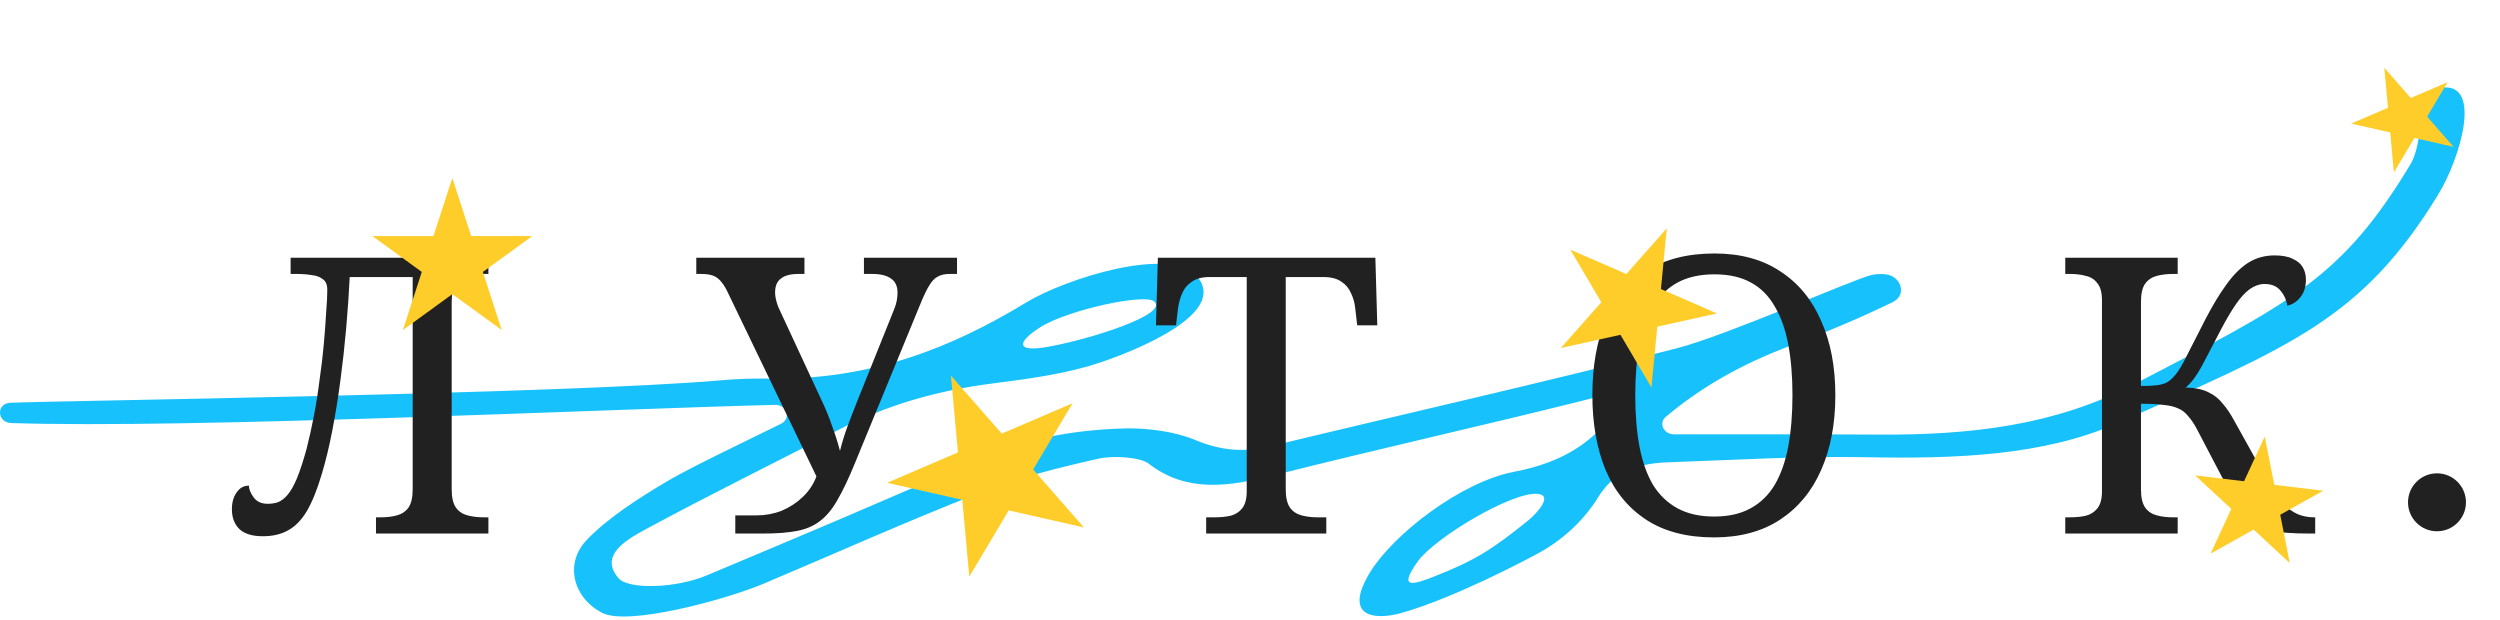
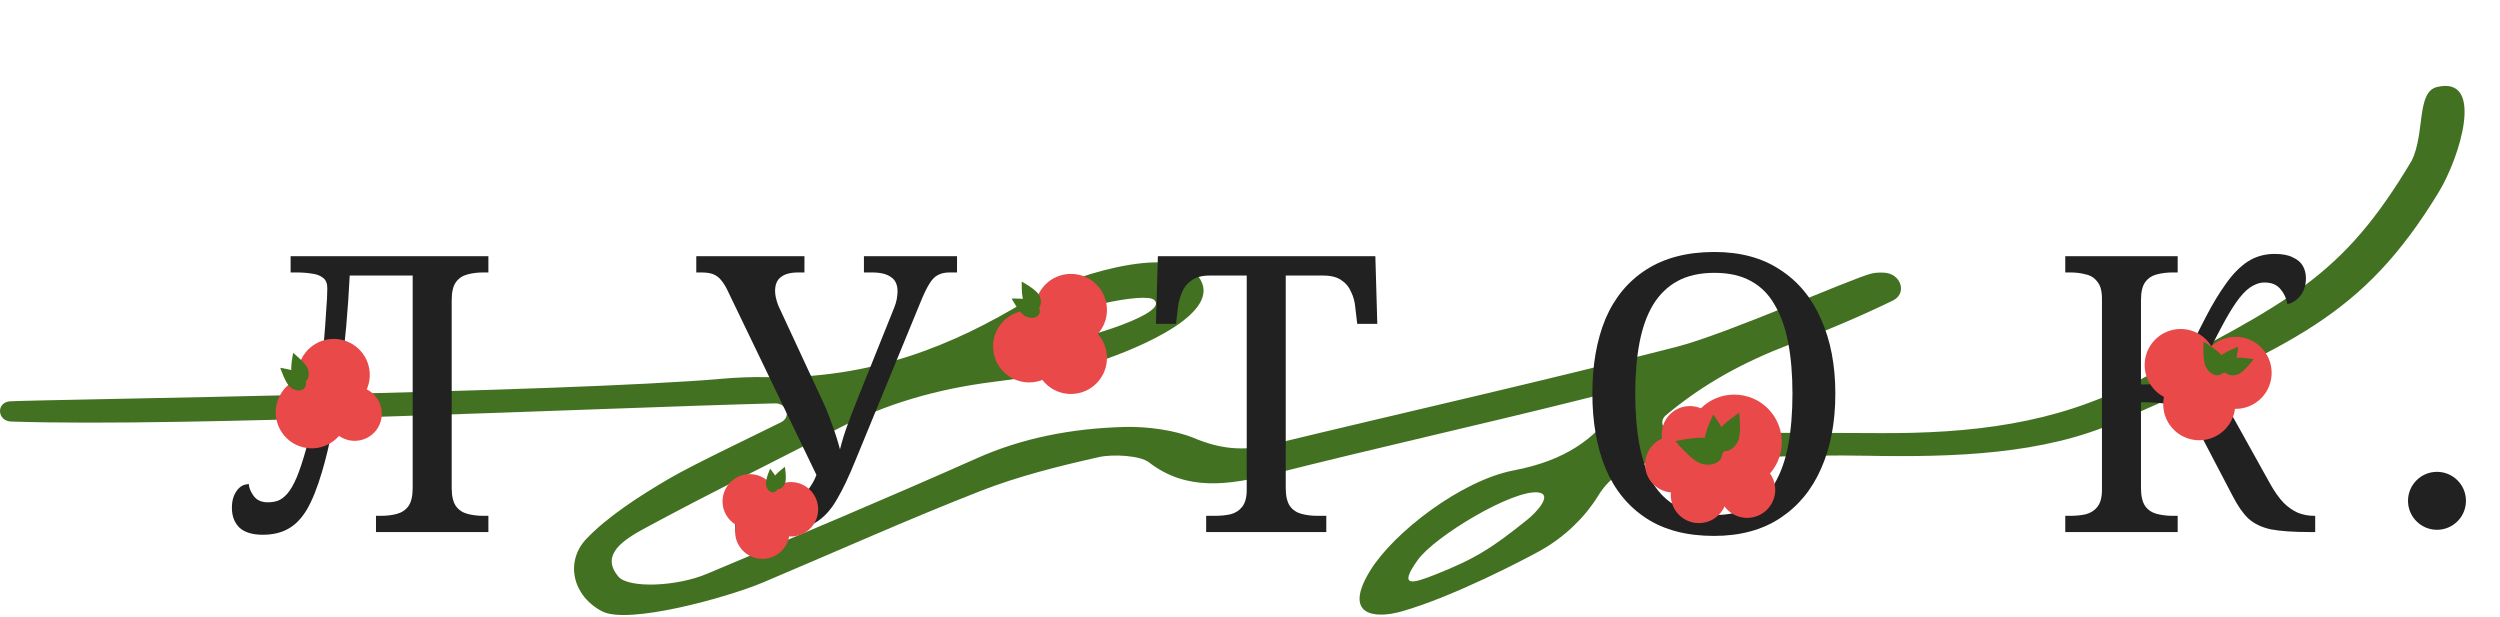
- <svg xmlns="http://www.w3.org/2000/svg" width="706" height="175" viewBox="0 0 706 175" fill="none">
-   <path d="M470.438 117.701C468.306 119.466 469.799 122.648 472.724 122.648H477.934C495.392 122.675 512.819 122.622 530.278 122.729C556.724 122.916 580.398 120.081 602.548 108.582C646.848 85.53 661.467 78.724 681.118 45.697C684.836 37.942 682.398 26.389 688.187 24.999C701.745 21.709 694.829 44.708 688.553 54.923C667.103 90.009 647.153 97.751 597.856 119.546C577.046 128.746 552.001 129.601 526.926 129.12C508.28 128.746 489.542 129.922 470.895 130.564C460.871 130.912 455.052 134.228 451.213 140.592C447.74 146.235 442.073 151.958 435.035 155.889C430.8 158.269 410.294 168.992 395.822 173.084C387.961 175.303 379.217 174.154 386.926 161.585C393.659 150.647 412.762 136.073 427.448 133.265C442.134 130.457 449.964 124.467 456.301 116.097C457.977 113.904 455.631 111.069 452.736 111.711C450.39 112.246 448.319 112.807 446.369 113.289C417.424 120.509 388.601 126.927 359.687 134.228C347.012 137.437 335.069 139.228 324.405 130.938C322.059 129.12 314.503 128.585 310.39 129.494C298.842 132.062 287.234 135.03 276.845 139.095C256.4 147.091 236.688 155.942 215.421 164.928C204.849 169.34 177.366 176.828 170.085 173.084C161.736 168.778 159.421 159.071 165.636 152.546C171.395 146.476 180.383 140.592 189.097 135.511C196.074 131.473 210.516 124.654 220.54 119.68C223.495 118.209 222.246 114.251 218.833 114.332C169.506 115.588 52.965 121.124 3.15 119.466C-0.841 119.332 -1.146 114.037 2.845 113.743C2.876 113.743 2.906 113.743 2.937 113.743C14.515 113.182 159.055 111.283 203.843 107.379C208.109 107.004 212.405 106.844 216.701 106.924C246.133 107.486 269.197 97.939 289.885 85.37C300.488 78.925 330.742 68.95 338.299 78.364C346.464 88.552 321.145 98.901 310.42 102.458C301.402 105.48 290.829 106.951 280.714 108.234C264.414 110.267 250.124 114.545 237.206 121.178C218.986 130.564 200.461 139.683 182.576 149.337C176.239 152.733 169.323 157.012 174.655 163.27C177.458 166.559 190.955 166.158 199.699 162.441C225.201 151.744 250.703 141.02 275.717 129.895C288.483 124.173 302.499 121.391 317.58 120.99C324.131 120.83 331.778 121.9 337.171 124.119C344.544 127.194 350.943 127.917 358.986 125.964C397.193 116.738 435.705 108.074 473.577 98.34C487.775 94.676 523.179 78.925 528.51 77.668C529.607 77.401 530.826 77.347 532.106 77.427C536.798 77.641 538.687 83.231 534.604 85.263C534.574 85.29 534.543 85.29 534.513 85.316C525.25 89.809 515.47 93.954 505.385 97.698C492.345 102.699 481.133 108.742 470.438 117.701ZM434.486 139.496C427.448 138.482 405.16 151.862 400.377 158.548C394.618 166.597 399.204 165.088 405.115 162.761C416.754 158.215 421.69 154.899 431.287 147.198C433.877 145.138 438.569 140.084 434.486 139.496ZM295.796 97.965C307.77 95.853 330.103 88.766 325.959 85.156C323.552 82.749 301.31 87.536 293.663 92.483C286.99 96.762 287.021 99.516 295.796 97.965Z" fill="#17C1FB" />
-   <circle cx="688.206" cy="141.85" r="8.182" fill="#212121" />
-   <path d="M74.214 151.435C71.305 151.435 69.123 150.78 67.669 149.471C66.214 148.09 65.487 146.199 65.487 143.799C65.487 141.908 65.923 140.344 66.796 139.108C67.669 137.799 68.832 137.144 70.287 137.144C70.287 138.09 70.723 139.181 71.596 140.417C72.469 141.653 73.814 142.271 75.632 142.271C76.65 142.271 77.596 142.126 78.469 141.835C79.414 141.471 80.323 140.781 81.196 139.762C82.069 138.744 82.941 137.217 83.814 135.181C84.687 133.071 85.596 130.308 86.541 126.89C87.269 124.053 87.96 120.962 88.614 117.617C89.269 114.199 89.814 110.744 90.25 107.253C90.76 103.762 91.159 100.381 91.45 97.108C91.741 93.835 91.959 90.89 92.105 88.272C92.323 85.581 92.432 83.435 92.432 81.835C92.432 80.454 92.032 79.472 91.232 78.89C90.432 78.235 89.378 77.835 88.069 77.69C86.76 77.472 85.305 77.363 83.705 77.363H82.069V72.781H137.923V77.363H136.505C134.905 77.363 133.414 77.544 132.032 77.908C130.65 78.272 129.559 78.999 128.759 80.09C127.959 81.181 127.559 82.89 127.559 85.217V138.235C127.559 140.49 127.959 142.199 128.759 143.362C129.559 144.453 130.65 145.18 132.032 145.544C133.414 145.908 134.905 146.09 136.505 146.09H137.923V150.671H106.178V146.09H107.596C109.268 146.09 110.759 145.908 112.068 145.544C113.45 145.18 114.541 144.453 115.341 143.362C116.141 142.199 116.541 140.49 116.541 138.235V78.235H98.759C98.541 82.744 98.214 87.508 97.778 92.526C97.341 97.472 96.796 102.417 96.141 107.362C95.487 112.308 94.723 117.035 93.85 121.544C92.978 126.053 91.996 130.126 90.905 133.762C89.596 138.199 88.178 141.726 86.65 144.344C85.123 146.89 83.341 148.708 81.305 149.799C79.341 150.89 76.978 151.435 74.214 151.435ZM207.648 150.671V145.544H213.648C216.121 145.544 218.484 145.108 220.739 144.235C222.993 143.29 224.993 141.981 226.739 140.308C228.484 138.635 229.757 136.708 230.557 134.526L205.793 83.144C205.139 81.69 204.484 80.563 203.83 79.763C203.175 78.89 202.412 78.272 201.539 77.908C200.666 77.544 199.503 77.363 198.048 77.363H196.63V72.781H227.175V77.363H225.43C223.248 77.363 221.612 77.799 220.521 78.672C219.43 79.472 218.884 80.781 218.884 82.599C218.884 83.181 218.957 83.799 219.102 84.453C219.248 85.108 219.466 85.835 219.757 86.635L231.757 112.49C232.993 115.035 234.048 117.581 234.921 120.126C235.866 122.671 236.63 125.071 237.211 127.326C237.793 124.999 238.484 122.744 239.284 120.562C240.084 118.381 241.066 115.835 242.23 112.926L252.484 87.399C252.848 86.526 253.102 85.69 253.248 84.89C253.393 84.017 253.466 83.29 253.466 82.708C253.466 80.817 252.848 79.472 251.611 78.672C250.448 77.799 248.666 77.363 246.266 77.363H243.975V72.781H270.266V77.363H268.193C266.811 77.363 265.684 77.617 264.811 78.126C263.939 78.563 263.139 79.399 262.411 80.635C261.684 81.799 260.848 83.544 259.902 85.872L241.466 130.708C239.721 134.999 238.084 138.453 236.557 141.071C235.102 143.69 233.466 145.69 231.648 147.071C229.902 148.453 227.757 149.399 225.212 149.908C222.666 150.417 219.466 150.671 215.612 150.671H207.648ZM340.621 150.671V146.09H343.13C344.73 146.09 346.184 145.944 347.493 145.653C348.875 145.29 349.966 144.599 350.766 143.581C351.639 142.49 352.075 140.89 352.075 138.781V78.235H341.603C339.493 78.235 337.821 78.672 336.584 79.544C335.348 80.344 334.439 81.435 333.857 82.817C333.275 84.126 332.875 85.581 332.657 87.181L332.112 91.872H326.439L326.984 72.781H388.402L388.948 91.872H383.275L382.73 87.181C382.584 85.581 382.184 84.126 381.53 82.817C380.948 81.435 380.039 80.344 378.802 79.544C377.566 78.672 375.857 78.235 373.675 78.235H363.093V138.235C363.093 140.49 363.493 142.199 364.293 143.362C365.093 144.453 366.184 145.18 367.566 145.544C368.948 145.908 370.439 146.09 372.039 146.09H374.548V150.671H340.621ZM484.047 151.762C476.338 151.762 469.938 150.09 464.848 146.744C459.757 143.399 455.938 138.708 453.393 132.671C450.92 126.635 449.684 119.581 449.684 111.508C449.684 103.435 450.92 96.417 453.393 90.453C455.938 84.49 459.757 79.872 464.848 76.599C470.011 73.254 476.447 71.581 484.157 71.581C491.502 71.581 497.684 73.254 502.702 76.599C507.793 79.872 511.647 84.526 514.266 90.562C516.956 96.526 518.302 103.544 518.302 111.617C518.302 119.69 516.956 126.744 514.266 132.781C511.647 138.744 507.793 143.399 502.702 146.744C497.611 150.09 491.393 151.762 484.047 151.762ZM484.047 145.871C488.12 145.871 491.538 145.108 494.302 143.581C497.138 142.053 499.429 139.835 501.175 136.926C502.92 133.944 504.193 130.344 504.993 126.126C505.793 121.835 506.193 116.999 506.193 111.617C506.193 106.235 505.793 101.435 504.993 97.217C504.193 92.999 502.92 89.435 501.175 86.526C499.502 83.544 497.247 81.29 494.411 79.763C491.647 78.235 488.229 77.472 484.157 77.472C480.084 77.472 476.629 78.235 473.793 79.763C470.957 81.29 468.629 83.544 466.811 86.526C465.066 89.435 463.793 92.999 462.993 97.217C462.193 101.435 461.793 106.235 461.793 111.617C461.793 116.999 462.193 121.835 462.993 126.126C463.793 130.344 465.066 133.944 466.811 136.926C468.629 139.835 470.957 142.053 473.793 143.581C476.629 145.108 480.047 145.871 484.047 145.871ZM583.231 150.671V146.09H584.649C586.249 146.09 587.704 145.944 589.013 145.653C590.395 145.29 591.486 144.599 592.286 143.581C593.158 142.49 593.595 140.89 593.595 138.781V84.781C593.595 82.599 593.158 80.999 592.286 79.981C591.486 78.89 590.395 78.199 589.013 77.908C587.704 77.544 586.249 77.363 584.649 77.363H583.231V72.781H614.977V77.363H613.558C611.958 77.363 610.467 77.544 609.086 77.908C607.704 78.272 606.613 78.999 605.813 80.09C605.013 81.181 604.613 82.89 604.613 85.217V108.999C606.94 108.999 608.686 108.89 609.849 108.672C611.013 108.453 611.922 108.09 612.577 107.581C613.231 107.072 613.849 106.453 614.431 105.726C615.377 104.562 616.504 102.635 617.813 99.944C619.195 97.253 620.904 93.908 622.94 89.908C624.831 86.272 626.722 83.144 628.613 80.526C630.504 77.835 632.54 75.763 634.722 74.308C636.976 72.853 639.522 72.126 642.358 72.126C644.54 72.126 646.249 72.454 647.486 73.108C648.795 73.69 649.74 74.49 650.322 75.508C650.904 76.526 651.195 77.69 651.195 78.999C651.195 81.035 650.649 82.708 649.558 84.017C648.54 85.253 647.34 86.017 645.958 86.308C645.667 84.635 645.013 83.217 643.995 82.053C642.976 80.817 641.486 80.199 639.522 80.199C638.14 80.199 636.758 80.672 635.376 81.617C634.067 82.563 632.758 83.981 631.449 85.872C630.14 87.763 628.722 90.162 627.195 93.072C625.667 96.053 624.358 98.562 623.267 100.599C622.249 102.635 621.267 104.381 620.322 105.835C619.449 107.217 618.431 108.417 617.267 109.435C619.886 109.508 621.995 109.944 623.595 110.744C625.195 111.472 626.54 112.526 627.631 113.908C628.795 115.217 629.922 116.89 631.013 118.926L641.267 137.362C642.431 139.399 643.631 141.071 644.867 142.381C646.104 143.617 647.449 144.562 648.904 145.217C650.358 145.799 651.885 146.09 653.485 146.09H653.813V150.671H652.285C647.631 150.671 643.958 150.417 641.267 149.908C638.649 149.326 636.54 148.308 634.94 146.853C633.413 145.399 631.922 143.253 630.467 140.417L620.54 121.435C619.667 119.762 618.795 118.453 617.922 117.508C617.122 116.49 616.177 115.762 615.086 115.326C613.995 114.817 612.613 114.49 610.94 114.344C609.267 114.126 607.158 114.017 604.613 114.017V138.235C604.613 140.49 605.013 142.199 605.813 143.362C606.613 144.453 607.704 145.18 609.086 145.544C610.467 145.908 611.958 146.09 613.558 146.09H614.977V150.671H583.231Z" fill="#212121" />
-   <path d="M127.735 50.26L133.064 66.66H150.309L136.358 76.796L141.686 93.197L127.735 83.061L113.784 93.197L119.113 76.796L105.162 66.66H122.406L127.735 50.26Z" fill="#FFCD29" />
-   <path d="M470.703 64.469L469.046 81.634L484.859 88.514L468.022 92.242L466.366 109.407L457.617 94.547L440.78 98.276L452.209 85.363L443.46 70.502L459.273 77.382L470.703 64.469Z" fill="#FFCD29" />
-   <path d="M268.543 106.073L282.89 122.453L302.901 113.87L291.757 132.576L306.103 148.955L284.869 144.137L273.724 162.843L271.745 141.159L250.511 136.34L270.522 127.757L268.543 106.073Z" fill="#FFCD29" />
-   <path d="M673.334 19.148L680.801 27.673L691.216 23.206L685.416 32.941L692.882 41.466L681.831 38.958L676.031 48.693L675.001 37.408L663.95 34.9L674.364 30.433L673.334 19.148Z" fill="#FFCD29" />
-   <path d="M639.565 123.272L642.265 136.925L656.084 138.576L643.934 145.363L646.634 159.016L636.424 149.558L624.274 156.345L630.115 143.712L619.905 134.254L633.724 135.905L639.565 123.272Z" fill="#FFCD29" />
+ <svg xmlns="http://www.w3.org/2000/svg" width="706" height="174" viewBox="0 0 706 174" fill="none">
+   <path d="M470.438 117.281C468.306 119.046 469.799 122.228 472.724 122.228H477.934C495.392 122.255 512.819 122.202 530.278 122.309C556.724 122.496 580.398 119.661 602.548 108.162C646.848 85.11 661.467 78.304 681.118 45.277C684.836 37.522 682.398 25.969 688.187 24.579C701.745 21.29 694.829 44.288 688.553 54.503C667.103 89.589 647.153 97.332 597.856 119.126C577.046 128.326 552.001 129.181 526.926 128.7C508.28 128.326 489.542 129.502 470.895 130.144C460.871 130.492 455.052 133.808 451.213 140.172C447.74 145.815 442.073 151.538 435.035 155.469C430.8 157.849 410.294 168.572 395.822 172.664C387.961 174.884 379.217 173.734 386.926 161.165C393.659 150.227 412.762 135.653 427.448 132.845C442.134 130.037 449.964 124.047 456.301 115.677C457.977 113.484 455.631 110.649 452.736 111.291C450.39 111.826 448.319 112.387 446.369 112.869C417.424 120.089 388.601 126.507 359.687 133.808C347.012 137.017 335.069 138.808 324.405 130.518C322.059 128.7 314.503 128.165 310.39 129.074C298.842 131.642 287.234 134.61 276.845 138.675C256.4 146.671 236.688 155.522 215.421 164.508C204.849 168.92 177.366 176.408 170.085 172.664C161.736 168.358 159.421 158.651 165.636 152.126C171.395 146.056 180.383 140.172 189.097 135.091C196.074 131.053 210.516 124.234 220.54 119.26C223.495 117.789 222.246 113.831 218.833 113.912C169.506 115.169 52.965 120.704 3.15 119.046C-0.841 118.912 -1.146 113.617 2.845 113.323C2.876 113.323 2.906 113.323 2.937 113.323C14.515 112.762 159.055 110.863 203.843 106.959C208.109 106.584 212.405 106.424 216.701 106.504C246.133 107.066 269.197 97.519 289.885 84.95C300.488 78.505 330.742 68.53 338.299 77.944C346.464 88.132 321.145 98.481 310.42 102.038C301.402 105.06 290.829 106.531 280.714 107.814C264.414 109.847 250.124 114.126 237.206 120.758C218.986 130.144 200.461 139.263 182.576 148.917C176.239 152.313 169.323 156.592 174.655 162.85C177.458 166.139 190.955 165.738 199.699 162.021C225.201 151.324 250.703 140.6 275.717 129.476C288.483 123.753 302.499 120.972 317.58 120.57C324.131 120.41 331.778 121.48 337.171 123.699C344.544 126.775 350.943 127.497 358.986 125.544C397.193 116.318 435.705 107.654 473.577 97.92C487.775 94.256 523.179 78.505 528.51 77.248C529.607 76.981 530.826 76.927 532.106 77.008C536.798 77.222 538.687 82.811 534.604 84.843C534.574 84.87 534.543 84.87 534.513 84.897C525.25 89.389 515.47 93.534 505.385 97.278C492.345 102.279 481.133 108.323 470.438 117.281ZM434.486 139.076C427.448 138.062 405.16 151.442 400.377 158.128C394.618 166.177 399.204 164.668 405.115 162.342C416.754 157.795 421.69 154.479 431.287 146.778C433.877 144.718 438.569 139.664 434.486 139.076ZM295.796 97.546C307.77 95.433 330.103 88.346 325.959 84.736C323.552 82.329 301.31 87.116 293.663 92.063C286.99 96.342 287.021 99.097 295.796 97.546Z" fill="#437122" />
+   <circle cx="688.205" cy="141.43" r="8.182" fill="#212121" />
+   <path d="M74.214 151.014C71.305 151.014 69.123 150.36 67.668 149.051C66.214 147.669 65.486 145.778 65.486 143.378C65.486 141.487 65.923 139.924 66.795 138.687C67.668 137.378 68.832 136.724 70.286 136.724C70.286 137.669 70.723 138.76 71.595 139.996C72.468 141.233 73.814 141.851 75.632 141.851C76.65 141.851 77.595 141.705 78.468 141.414C79.413 141.051 80.323 140.36 81.195 139.342C82.068 138.324 82.941 136.796 83.814 134.76C84.686 132.651 85.595 129.887 86.541 126.469C87.268 123.633 87.959 120.542 88.614 117.196C89.268 113.778 89.814 110.324 90.25 106.833C90.759 103.342 91.159 99.96 91.45 96.687C91.741 93.415 91.959 90.469 92.104 87.851C92.323 85.16 92.432 83.015 92.432 81.415C92.432 80.033 92.032 79.051 91.232 78.469C90.432 77.815 89.377 77.415 88.068 77.269C86.759 77.051 85.304 76.942 83.704 76.942H82.068V72.36H137.922V76.942H136.504C134.904 76.942 133.413 77.124 132.032 77.487C130.65 77.851 129.559 78.578 128.759 79.669C127.959 80.76 127.559 82.469 127.559 84.796V137.814C127.559 140.069 127.959 141.778 128.759 142.942C129.559 144.033 130.65 144.76 132.032 145.124C133.413 145.487 134.904 145.669 136.504 145.669H137.922V150.251H106.177V145.669H107.595C109.268 145.669 110.759 145.487 112.068 145.124C113.45 144.76 114.541 144.033 115.341 142.942C116.141 141.778 116.541 140.069 116.541 137.814V77.815H98.759C98.541 82.324 98.213 87.087 97.777 92.106C97.341 97.051 96.795 101.996 96.141 106.942C95.486 111.887 94.723 116.615 93.85 121.124C92.977 125.633 91.995 129.705 90.904 133.342C89.595 137.778 88.177 141.305 86.65 143.924C85.123 146.469 83.341 148.287 81.305 149.378C79.341 150.469 76.977 151.014 74.214 151.014Z" fill="#212121" />
+   <path d="M207.647 150.251V145.124H213.647C216.12 145.124 218.484 144.687 220.738 143.814C222.993 142.869 224.993 141.56 226.738 139.887C228.484 138.214 229.756 136.287 230.556 134.105L205.793 82.724C205.138 81.269 204.484 80.142 203.829 79.342C203.175 78.469 202.411 77.851 201.538 77.487C200.666 77.124 199.502 76.942 198.047 76.942H196.629V72.36H227.175V76.942H225.429C223.247 76.942 221.611 77.378 220.52 78.251C219.429 79.051 218.884 80.36 218.884 82.178C218.884 82.76 218.956 83.378 219.102 84.033C219.247 84.687 219.466 85.415 219.756 86.215L231.756 112.069C232.993 114.615 234.047 117.16 234.92 119.705C235.866 122.251 236.629 124.651 237.211 126.905C237.793 124.578 238.484 122.324 239.284 120.142C240.084 117.96 241.065 115.415 242.229 112.505L252.484 86.978C252.847 86.106 253.102 85.269 253.247 84.469C253.393 83.597 253.465 82.869 253.465 82.287C253.465 80.397 252.847 79.051 251.611 78.251C250.447 77.378 248.665 76.942 246.265 76.942H243.975V72.36H270.265V76.942H268.193C266.811 76.942 265.684 77.197 264.811 77.706C263.938 78.142 263.138 78.978 262.411 80.215C261.684 81.378 260.847 83.124 259.902 85.451L241.465 130.287C239.72 134.578 238.084 138.033 236.556 140.651C235.102 143.269 233.466 145.269 231.647 146.651C229.902 148.033 227.756 148.978 225.211 149.487C222.666 149.996 219.466 150.251 215.611 150.251H207.647Z" fill="#212121" />
+   <path d="M340.62 150.251V145.669H343.129C344.729 145.669 346.184 145.524 347.493 145.233C348.875 144.869 349.966 144.178 350.766 143.16C351.638 142.069 352.075 140.469 352.075 138.36V77.815H341.602C339.493 77.815 337.82 78.251 336.584 79.124C335.348 79.924 334.438 81.015 333.857 82.397C333.275 83.706 332.875 85.16 332.657 86.76L332.111 91.451H326.438L326.984 72.36H388.402L388.947 91.451H383.275L382.729 86.76C382.584 85.16 382.184 83.706 381.529 82.397C380.947 81.015 380.038 79.924 378.802 79.124C377.566 78.251 375.856 77.815 373.675 77.815H363.093V137.814C363.093 140.069 363.493 141.778 364.293 142.942C365.093 144.033 366.184 144.76 367.566 145.124C368.947 145.487 370.438 145.669 372.038 145.669H374.547V150.251H340.62Z" fill="#212121" />
+   <path d="M484.047 151.342C476.338 151.342 469.938 149.669 464.847 146.324C459.756 142.978 455.938 138.287 453.393 132.251C450.92 126.214 449.683 119.16 449.683 111.087C449.683 103.015 450.92 95.996 453.393 90.033C455.938 84.069 459.756 79.451 464.847 76.178C470.011 72.833 476.447 71.16 484.156 71.16C491.501 71.16 497.683 72.833 502.701 76.178C507.792 79.451 511.647 84.106 514.265 90.142C516.956 96.106 518.301 103.124 518.301 111.196C518.301 119.269 516.956 126.324 514.265 132.36C511.647 138.324 507.792 142.978 502.701 146.324C497.611 149.669 491.392 151.342 484.047 151.342ZM484.047 145.451C488.12 145.451 491.538 144.687 494.301 143.16C497.138 141.633 499.429 139.414 501.174 136.505C502.92 133.524 504.192 129.924 504.992 125.705C505.792 121.415 506.192 116.578 506.192 111.196C506.192 105.815 505.792 101.015 504.992 96.796C504.192 92.578 502.92 89.015 501.174 86.106C499.501 83.124 497.247 80.869 494.411 79.342C491.647 77.815 488.229 77.051 484.156 77.051C480.083 77.051 476.629 77.815 473.792 79.342C470.956 80.869 468.629 83.124 466.811 86.106C465.065 89.015 463.793 92.578 462.993 96.796C462.193 101.015 461.793 105.815 461.793 111.196C461.793 116.578 462.193 121.415 462.993 125.705C463.793 129.924 465.065 133.524 466.811 136.505C468.629 139.414 470.956 141.633 473.792 143.16C476.629 144.687 480.047 145.451 484.047 145.451Z" fill="#212121" />
+   <path d="M583.231 150.251V145.669H584.649C586.249 145.669 587.703 145.524 589.013 145.233C590.394 144.869 591.485 144.178 592.285 143.16C593.158 142.069 593.594 140.469 593.594 138.36V84.36C593.594 82.178 593.158 80.578 592.285 79.56C591.485 78.469 590.394 77.778 589.013 77.487C587.703 77.124 586.249 76.942 584.649 76.942H583.231V72.36H614.976V76.942H613.558C611.958 76.942 610.467 77.124 609.085 77.487C607.703 77.851 606.612 78.578 605.812 79.669C605.012 80.76 604.612 82.469 604.612 84.796V108.578C606.94 108.578 608.685 108.469 609.849 108.251C611.012 108.033 611.922 107.669 612.576 107.16C613.231 106.651 613.849 106.033 614.431 105.305C615.376 104.142 616.503 102.215 617.812 99.524C619.194 96.833 620.903 93.487 622.94 89.487C624.831 85.851 626.721 82.724 628.612 80.106C630.503 77.415 632.54 75.342 634.721 73.887C636.976 72.433 639.521 71.706 642.358 71.706C644.54 71.706 646.249 72.033 647.485 72.687C648.794 73.269 649.74 74.069 650.321 75.087C650.903 76.106 651.194 77.269 651.194 78.578C651.194 80.615 650.649 82.287 649.558 83.597C648.54 84.833 647.34 85.597 645.958 85.887C645.667 84.215 645.012 82.796 643.994 81.633C642.976 80.397 641.485 79.778 639.521 79.778C638.14 79.778 636.758 80.251 635.376 81.197C634.067 82.142 632.758 83.56 631.449 85.451C630.14 87.342 628.721 89.742 627.194 92.651C625.667 95.633 624.358 98.142 623.267 100.178C622.249 102.215 621.267 103.96 620.321 105.415C619.449 106.796 618.431 107.996 617.267 109.015C619.885 109.087 621.994 109.524 623.594 110.324C625.194 111.051 626.54 112.105 627.631 113.487C628.794 114.796 629.921 116.469 631.012 118.505L641.267 136.942C642.43 138.978 643.63 140.651 644.867 141.96C646.103 143.196 647.449 144.142 648.903 144.796C650.358 145.378 651.885 145.669 653.485 145.669H653.812V150.251H652.285C647.63 150.251 643.958 149.996 641.267 149.487C638.649 148.905 636.54 147.887 634.94 146.433C633.412 144.978 631.921 142.833 630.467 139.996L620.54 121.015C619.667 119.342 618.794 118.033 617.922 117.087C617.122 116.069 616.176 115.342 615.085 114.905C613.994 114.396 612.612 114.069 610.94 113.924C609.267 113.705 607.158 113.596 604.612 113.596V137.814C604.612 140.069 605.012 141.778 605.812 142.942C606.612 144.033 607.703 144.76 609.085 145.124C610.467 145.487 611.958 145.669 613.558 145.669H614.976V150.251H583.231Z" fill="#212121" />
+   <circle cx="290.621" cy="97.822" r="10.175" fill="#EA4949" />
+   <circle cx="302.429" cy="101.087" r="10.175" fill="#EA4949" />
+   <circle cx="302.429" cy="87.521" r="10.175" fill="#EA4949" />
+   <path d="M293.407 88.766C294.064 87.628 293.327 85.972 291.76 85.068C290.194 84.164 285.686 84.308 285.686 84.308C285.686 84.308 287.814 88.285 289.381 89.189C290.947 90.094 292.75 89.904 293.407 88.766Z" fill="#41721E" />
+   <path d="M292.95 87.277C294.092 86.628 294.294 84.826 293.4 83.254C292.506 81.682 288.543 79.527 288.543 79.527C288.543 79.527 288.369 84.034 289.263 85.606C290.157 87.179 291.808 87.927 292.95 87.277Z" fill="#41721E" />
+   <circle cx="211.736" cy="141.587" r="7.688" transform="rotate(51.9791 211.736 141.587)" fill="#EA4949" />
+   <circle cx="215.286" cy="150.134" r="7.688" transform="rotate(51.9791 215.286 150.134)" fill="#EA4949" />
+   <circle cx="223.363" cy="143.821" r="7.688" transform="rotate(51.9791 223.363 143.821)" fill="#EA4949" />
+   <path d="M218.423 139.031C219.407 138.892 220.049 137.683 219.858 136.33C219.668 134.976 217.483 132.36 217.483 132.36C217.483 132.36 216.107 135.478 216.298 136.831C216.488 138.185 217.44 139.169 218.423 139.031Z" fill="#41721E" />
+   <path d="M219.097 138.066C220.015 138.444 221.181 137.725 221.701 136.461C222.22 135.197 221.659 131.836 221.659 131.836C221.659 131.836 218.895 133.83 218.375 135.094C217.855 136.358 218.178 137.688 219.097 138.066Z" fill="#41721E" />
+   <circle cx="94.253" cy="105.879" r="10.175" transform="rotate(105 94.2527 105.879)" fill="#EA4949" />
+   <circle cx="88.042" cy="116.439" r="10.175" transform="rotate(105 88.0418 116.439)" fill="#EA4949" />
+   <circle cx="100.164" cy="116.827" r="7.663" transform="rotate(105 100.164 116.827)" fill="#EA4949" />
+   <path d="M85.987 109.596C86.83 108.588 86.39 106.83 85.003 105.669C83.616 104.508 79.15 103.873 79.15 103.873C79.15 103.873 80.561 108.157 81.948 109.318C83.335 110.479 85.143 110.604 85.987 109.596Z" fill="#41721E" />
+   <path d="M85.793 108.052C87.03 107.609 87.539 105.87 86.93 104.167C86.32 102.463 82.789 99.657 82.789 99.657C82.789 99.657 81.84 104.067 82.449 105.77C83.058 107.473 84.555 108.494 85.793 108.052Z" fill="#41721E" />
+   <circle cx="615.824" cy="103.082" r="10.175" transform="rotate(49.2037 615.824 103.082)" fill="#EA4949" />
+   <circle cx="621.068" cy="114.154" r="10.175" transform="rotate(49.2037 621.068 114.154)" fill="#EA4949" />
+   <circle cx="631.338" cy="105.291" r="10.175" transform="rotate(49.2037 631.338 105.291)" fill="#EA4949" />
+   <path d="M626.58 104.918C627.611 105.733 629.356 105.243 630.478 103.823C631.599 102.404 632.107 97.922 632.107 97.922C632.107 97.922 627.865 99.454 626.743 100.873C625.622 102.292 625.549 104.103 626.58 104.918Z" fill="#41721E" />
+   <path d="M627.23 105.738C628.594 105.01 628.887 102.898 627.885 101.022C626.882 99.145 622.291 96.488 622.291 96.488C622.291 96.488 621.945 101.782 622.947 103.658C623.949 105.535 625.867 106.466 627.23 105.738Z" fill="#41721E" />
+   <path d="M628.119 104.682C628.597 105.906 630.35 106.365 632.035 105.708C633.72 105.051 636.425 101.441 636.425 101.441C636.425 101.441 631.991 100.617 630.306 101.275C628.621 101.932 627.642 103.457 628.119 104.682Z" fill="#41721E" />
+   <circle cx="479.759" cy="139.792" r="7.936" transform="rotate(5.88283 479.759 139.792)" fill="#EA4949" />
+   <circle cx="472.513" cy="131.144" r="7.936" transform="rotate(5.88283 472.513 131.144)" fill="#EA4949" />
+   <circle cx="493.394" cy="138.316" r="7.936" transform="rotate(5.88283 493.394 138.316)" fill="#EA4949" />
+   <circle cx="477.216" cy="122.61" r="7.936" transform="rotate(5.88283 477.216 122.61)" fill="#EA4949" />
+   <circle cx="489.763" cy="124.851" r="13.416" transform="rotate(5.88283 489.763 124.851)" fill="#EA4949" />
+   <path d="M484.865 128.797C486.591 128.646 487.821 126.598 487.613 124.222C487.405 121.846 483.838 117.087 483.838 117.087C483.838 117.087 481.154 122.394 481.362 124.77C481.57 127.145 483.138 128.949 484.865 128.797Z" fill="#41721E" />
+   <path d="M486.228 128.995C486.877 127.063 485.248 124.773 482.589 123.879C479.93 122.985 473.123 124.59 473.123 124.59C473.123 124.59 477.579 129.981 480.238 130.874C482.897 131.768 485.579 130.926 486.228 128.995Z" fill="#41721E" />
+   <path d="M486.125 127.178C487.69 127.921 489.788 126.776 490.81 124.621C491.831 122.466 491.161 116.557 491.161 116.557C491.161 116.557 486.162 119.778 485.14 121.933C484.118 124.087 484.559 126.436 486.125 127.178Z" fill="#41721E" />
</svg>
